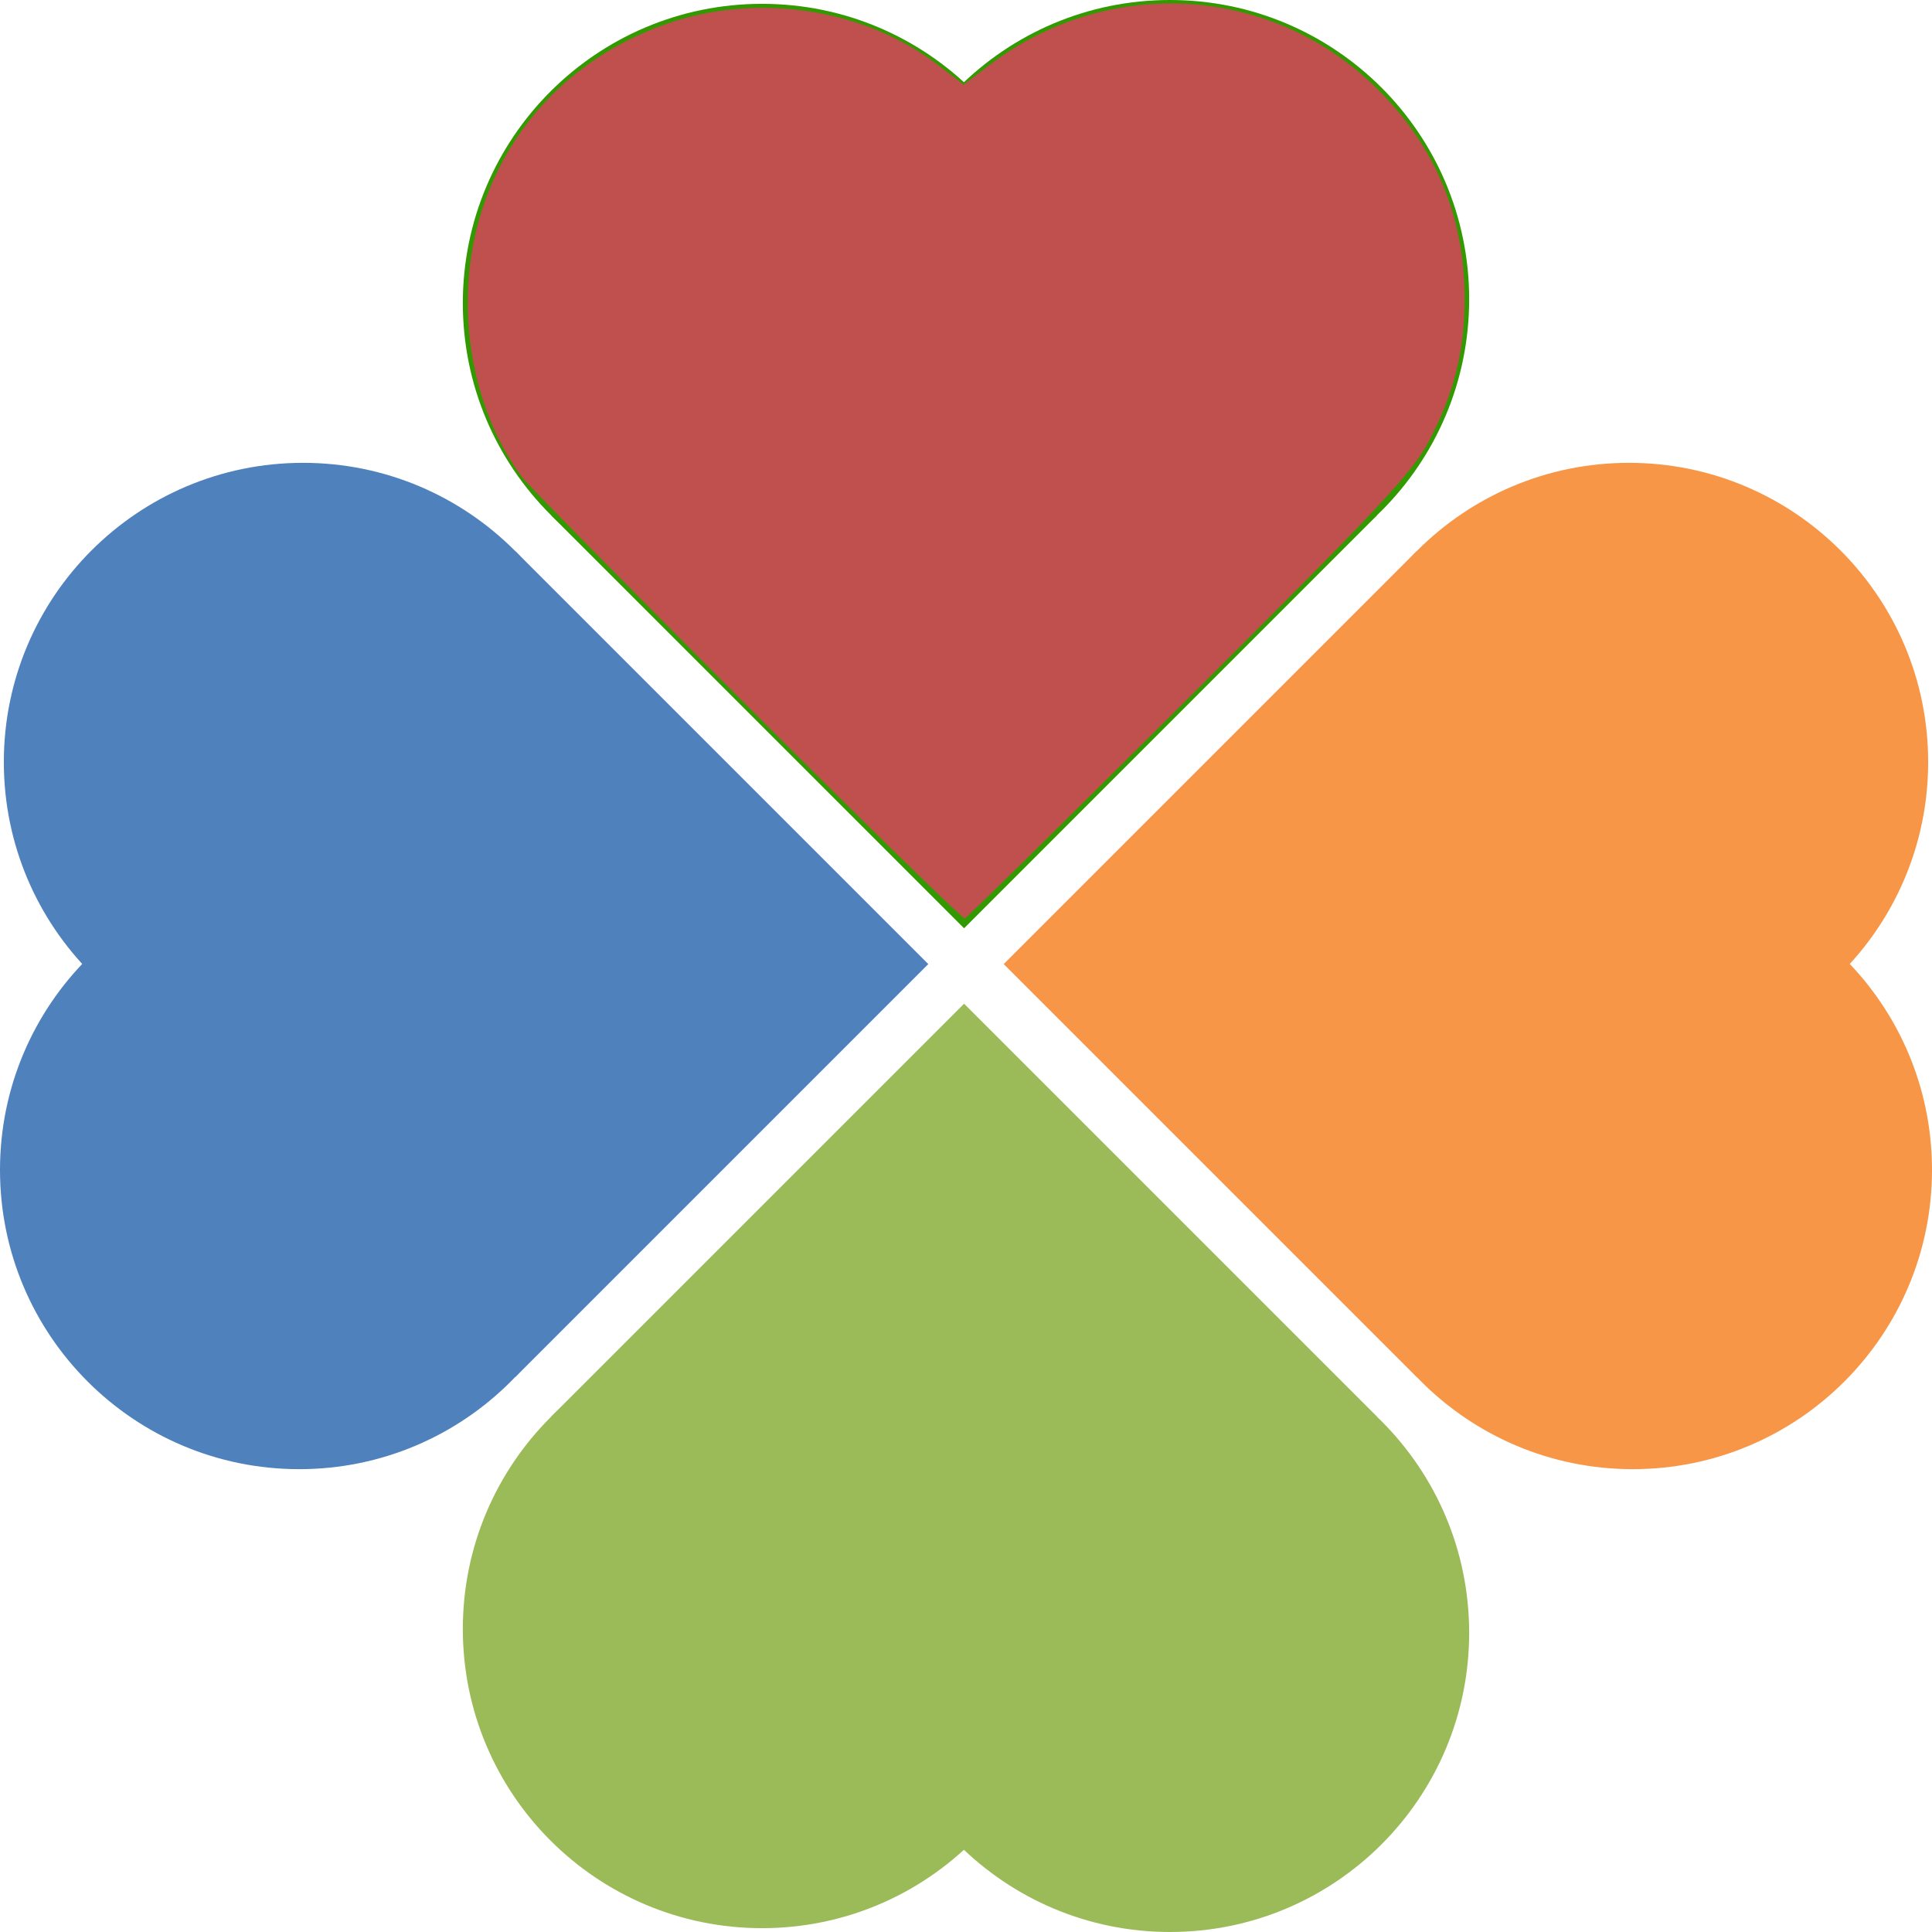
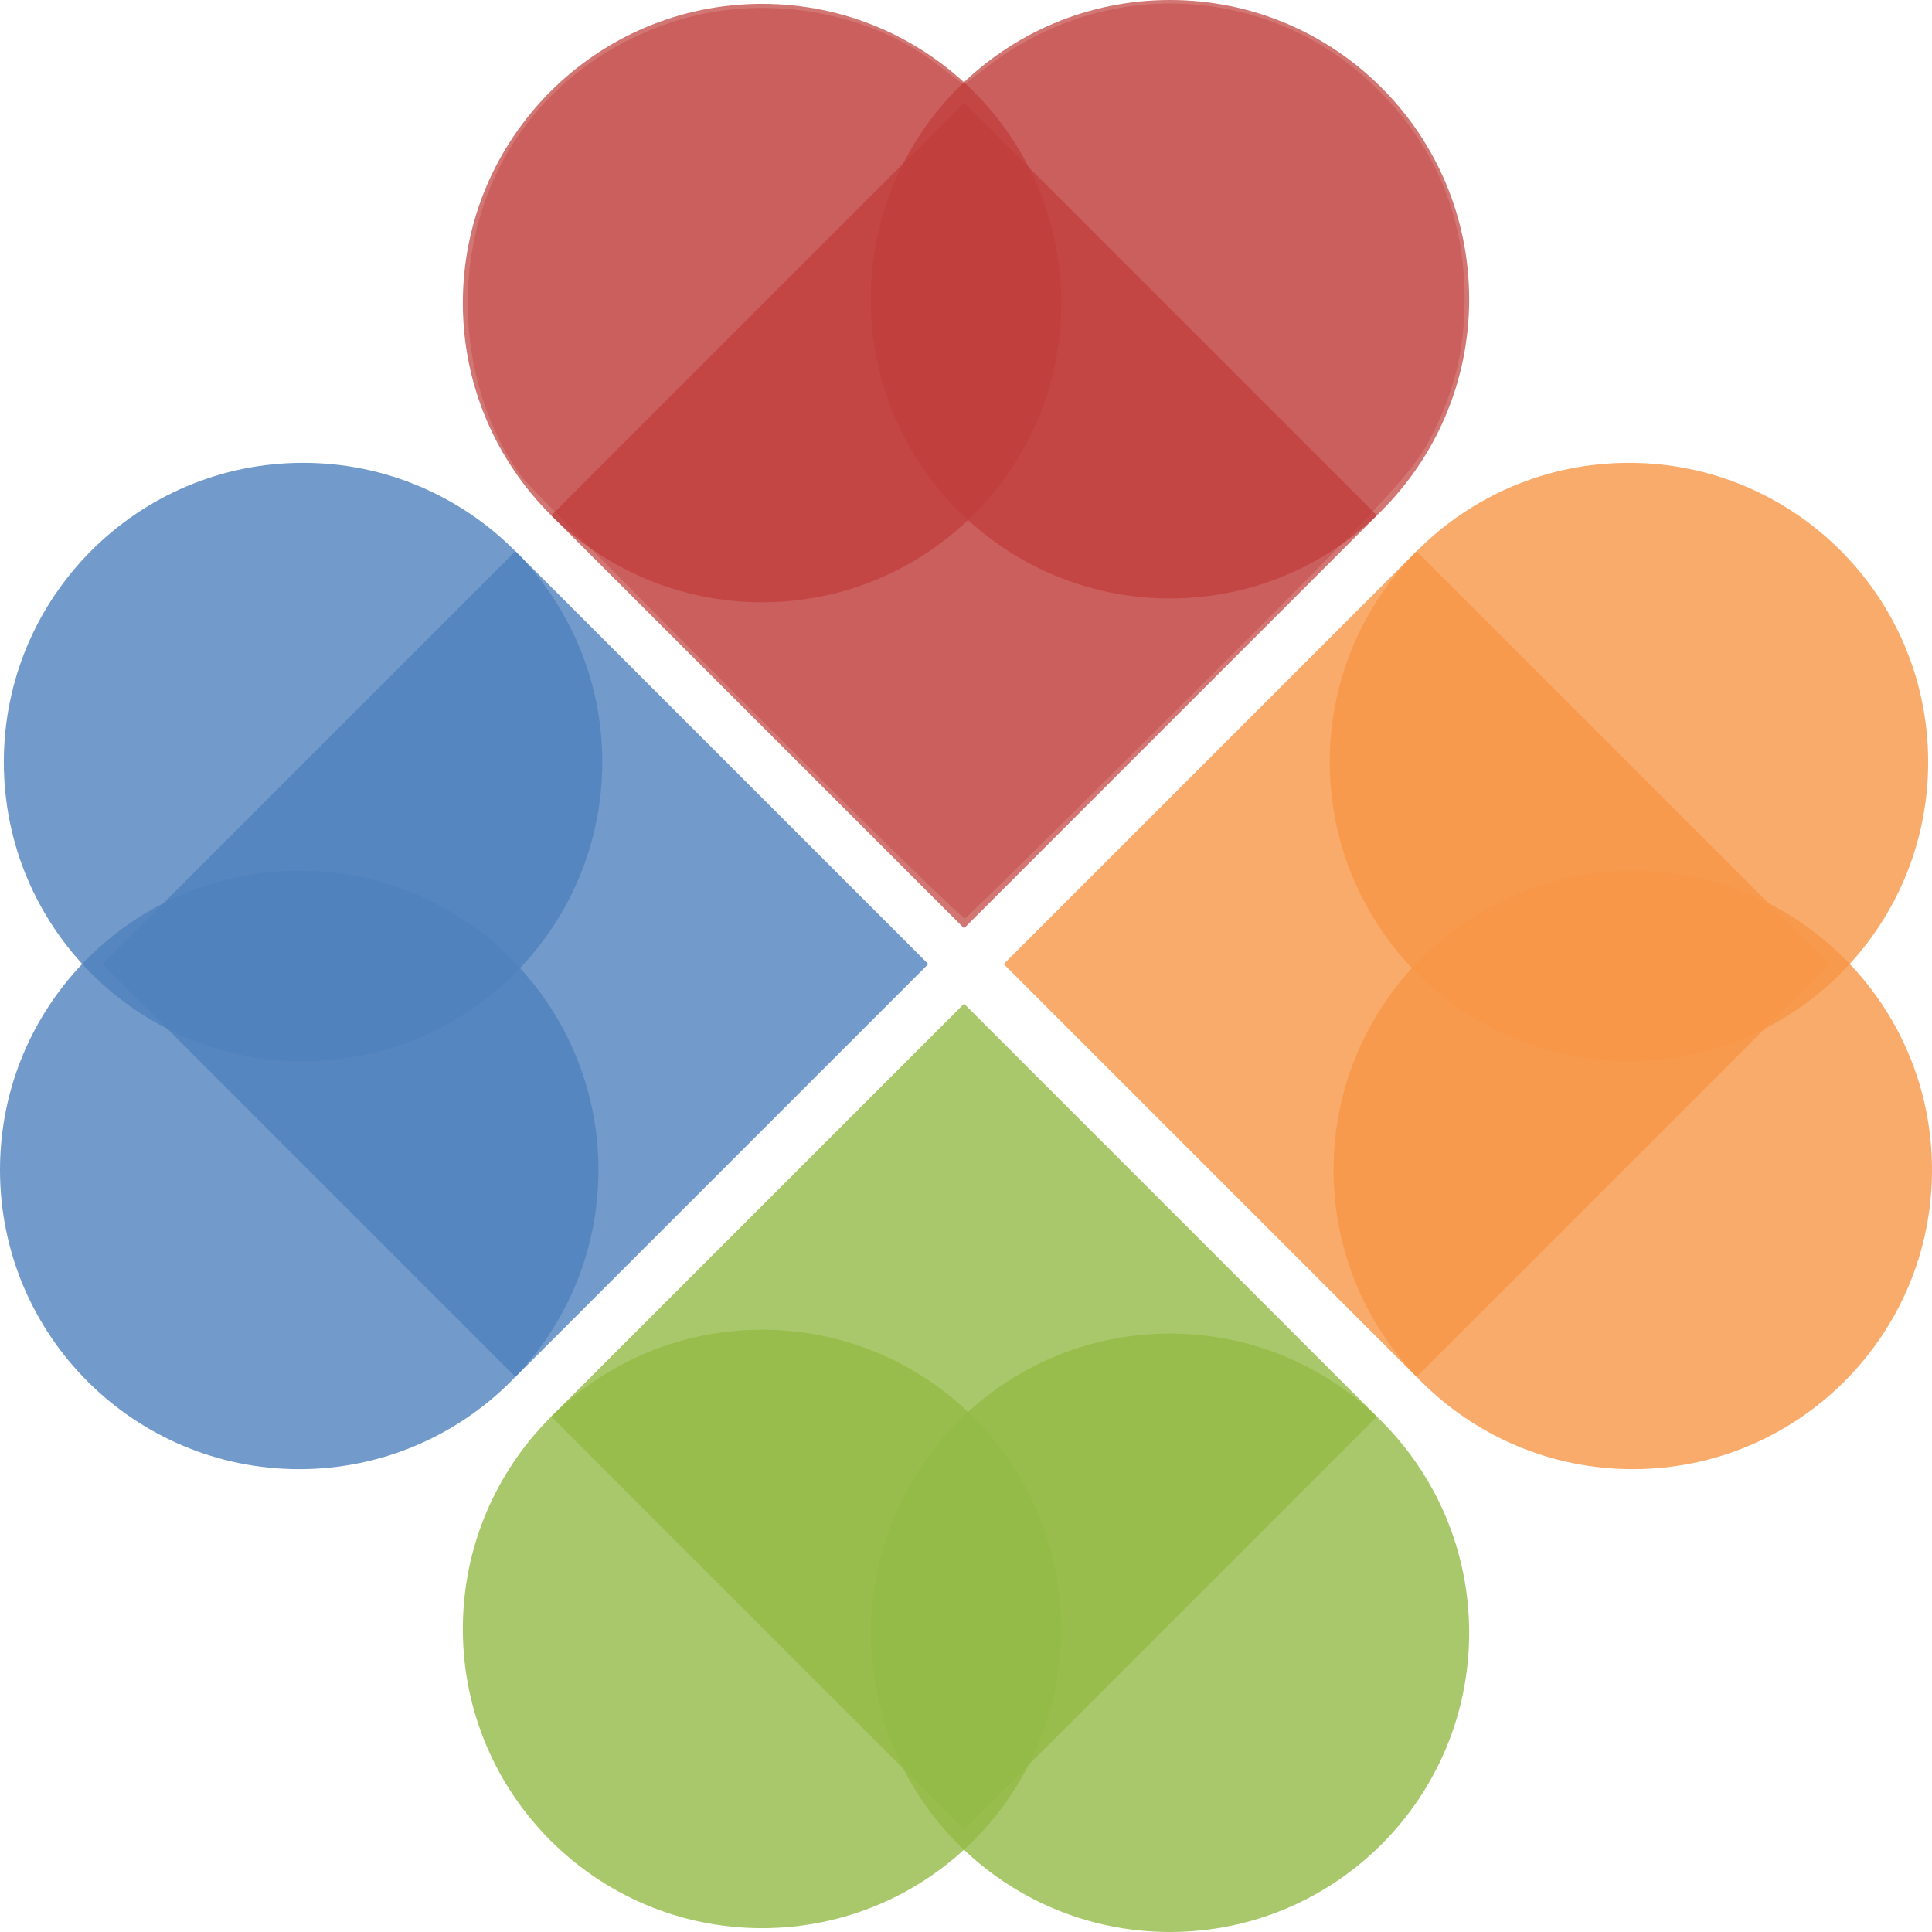
<svg xmlns="http://www.w3.org/2000/svg" width="756.37" height="756.37" id="svg2" version="1.1">
  <defs id="defs4">
    </defs>
  <g id="layer1" transform="translate(81.78825,-188.442)">
-     <g id="g2834" transform="translate(4.218035,-244.9794)" style="fill:#339900">
-       <rect transform="rotate(45)" y="128.811" x="540.953" height="228.571" width="228.571" id="rect2816" style="fill:#339900;fill-opacity:1;fill-rule:nonzero;stroke:none" />
-       <circle transform="translate(-81.95248,151.1308)" id="path2820" style="fill:#339900;fill-opacity:1;fill-rule:nonzero;stroke:none" cx="294.286" cy="400.934" r="117.143" />
-       <circle style="fill:#339900;fill-opacity:1;fill-rule:nonzero;stroke:none" id="path2822" transform="translate(77.73833,149.6307)" cx="294.286" cy="400.934" r="117.143" />
+     <g id="g2834" transform="translate(4.218035,-244.9794)" style="fill:#c03d3a">
+       <rect style="fill-opacity:0.7;fill-rule:nonzero;stroke:none" transform="rotate(45)" y="128.811" x="540.953" height="228.571" width="228.571" id="rect2816" />
+       <circle style="fill-opacity:0.7;fill-rule:nonzero;stroke:none" transform="translate(-81.95248,151.1308)" id="path2820" cx="294.286" cy="400.934" r="117.143" />
+       <circle style="fill-opacity:0.7;fill-rule:nonzero;stroke:none" id="path2822" transform="translate(77.73833,149.6307)" cx="294.286" cy="400.934" r="117.143" />
    </g>
-     <g transform="matrix(1,0,0,-1,4.218035,1378.233)" id="g2839" style="fill:#9BBB59">
-       <rect style="fill:#9BBB59;fill-opacity:1;fill-rule:nonzero;stroke:none" id="rect2841" width="228.571" height="228.571" x="540.953" y="128.811" transform="rotate(45)" />
-       <circle style="fill:#9BBB59;fill-opacity:1;fill-rule:nonzero;stroke:none" id="path2843" transform="translate(-81.95248,151.1308)" cx="294.286" cy="400.934" r="117.143" />
-       <circle transform="translate(77.73833,149.6307)" id="path2845" style="fill:#9BBB59;fill-opacity:1;fill-rule:nonzero;stroke:none" cx="294.286" cy="400.934" r="117.143" />
+     <g transform="matrix(1,0,0,-1,4.218035,1378.233)" id="g2839" style="fill:#94ba46">
+       <rect style="fill-opacity:0.8;fill-rule:nonzero;stroke:none" id="rect2841" width="228.571" height="228.571" x="540.953" y="128.811" transform="rotate(45)" />
+       <circle style="fill-opacity:0.8;fill-rule:nonzero;stroke:none" id="path2843" transform="translate(-81.95248,151.1308)" cx="294.286" cy="400.934" r="117.143" />
+       <circle style="fill-opacity:0.8;fill-rule:nonzero;stroke:none" transform="translate(77.73833,149.6307)" id="path2845" cx="294.286" cy="400.934" r="117.143" />
    </g>
    <g transform="rotate(90,416.7774,691.2256)" id="g2859" style="fill:#F79646">
-       <rect style="fill:#F79646;fill-opacity:1;fill-rule:nonzero;stroke:none" id="rect2861" width="228.571" height="228.571" x="540.953" y="128.811" transform="rotate(45)" />
-       <circle style="fill:#F79646;fill-opacity:1;fill-rule:nonzero;stroke:none" id="path2863" transform="translate(-81.95248,151.1308)" cx="294.286" cy="400.934" r="117.143" />
-       <circle transform="translate(77.73833,149.6307)" id="path2865" style="fill:#F79646;fill-opacity:1;fill-rule:nonzero;stroke:none" cx="294.286" cy="400.934" r="117.143" />
+       <rect style="fill-opacity:0.8;fill-rule:nonzero;stroke:none" id="rect2861" width="228.571" height="228.571" x="540.953" y="128.811" transform="rotate(45)" />
+       <circle style="fill-opacity:0.8;fill-rule:nonzero;stroke:none" id="path2863" transform="translate(-81.95248,151.1308)" cx="294.286" cy="400.934" r="117.143" />
+       <circle style="fill-opacity:0.8;fill-rule:nonzero;stroke:none" transform="translate(77.73833,149.6307)" id="path2865" cx="294.286" cy="400.934" r="117.143" />
    </g>
    <g id="g2867" transform="matrix(0,1,1,0,-515.2097,274.4483)" style="fill:#4F81BD">
-       <rect transform="rotate(45)" y="128.811" x="540.953" height="228.571" width="228.571" id="rect2869" style="fill:#4F81BD;fill-opacity:1;fill-rule:nonzero;stroke:none" />
-       <circle transform="translate(-81.95248,151.1308)" id="path2871" style="fill:#4F81BD;fill-opacity:1;fill-rule:nonzero;stroke:none" cx="294.286" cy="400.934" r="117.143" />
-       <circle style="fill:#4F81BD;fill-opacity:1;fill-rule:nonzero;stroke:none" id="path2873" transform="translate(77.73833,149.6307)" cx="294.286" cy="400.934" r="117.143" />
+       <rect style="fill-opacity:0.8;fill-rule:nonzero;stroke:none" transform="rotate(45)" y="128.811" x="540.953" height="228.571" width="228.571" id="rect2869" />
+       <circle style="fill-opacity:0.8;fill-rule:nonzero;stroke:none" transform="translate(-81.95248,151.1308)" id="path2871" cx="294.286" cy="400.934" r="117.143" />
+       <circle style="fill-opacity:0.8;fill-rule:nonzero;stroke:none" id="path2873" transform="translate(77.73833,149.6307)" cx="294.286" cy="400.934" r="117.143" />
    </g>
-     <path style="fill:#C0504D;fill-opacity:1;stroke-width:2.109" d="m 292.444,276.245 c -46.08,-46.097 -85.574,-86.185 -87.764,-89.085 -13.655,-18.084 -21.563,-43.22 -21.563,-68.541 0,-50.918 30.696,-93.441 79.208,-109.726 35.185,-11.811 76.411,-5.29 104.939,16.599 l 10.017,7.686 9.832,-7.505 c 46.812,-35.733 111.397,-31.667 152.556,9.605 22.43,22.491 33.671,49.601 33.718,81.316 0.031,20.772 -4.065,37.221 -13.953,56.038 -6.552,12.469 -18.755,25.518 -93.865,100.369 -47.484,47.32 -87.011,86.266 -87.838,86.546 -0.828,0.28 -39.207,-37.206 -85.287,-83.303 z" id="path829" transform="translate(-81.78825,188.442)" />
+     <path style="fill:#c03d3a;fill-opacity:0.4;stroke-width:2.109" d="m 292.444,276.245 c -46.08,-46.097 -85.574,-86.185 -87.764,-89.085 -13.655,-18.084 -21.563,-43.22 -21.563,-68.541 0,-50.918 30.696,-93.441 79.208,-109.726 35.185,-11.811 76.411,-5.29 104.939,16.599 l 10.017,7.686 9.832,-7.505 c 46.812,-35.733 111.397,-31.667 152.556,9.605 22.43,22.491 33.671,49.601 33.718,81.316 0.031,20.772 -4.065,37.221 -13.953,56.038 -6.552,12.469 -18.755,25.518 -93.865,100.369 -47.484,47.32 -87.011,86.266 -87.838,86.546 -0.828,0.28 -39.207,-37.206 -85.287,-83.303 z" id="path829" transform="translate(-81.78825,188.442)" />
  </g>
</svg>
